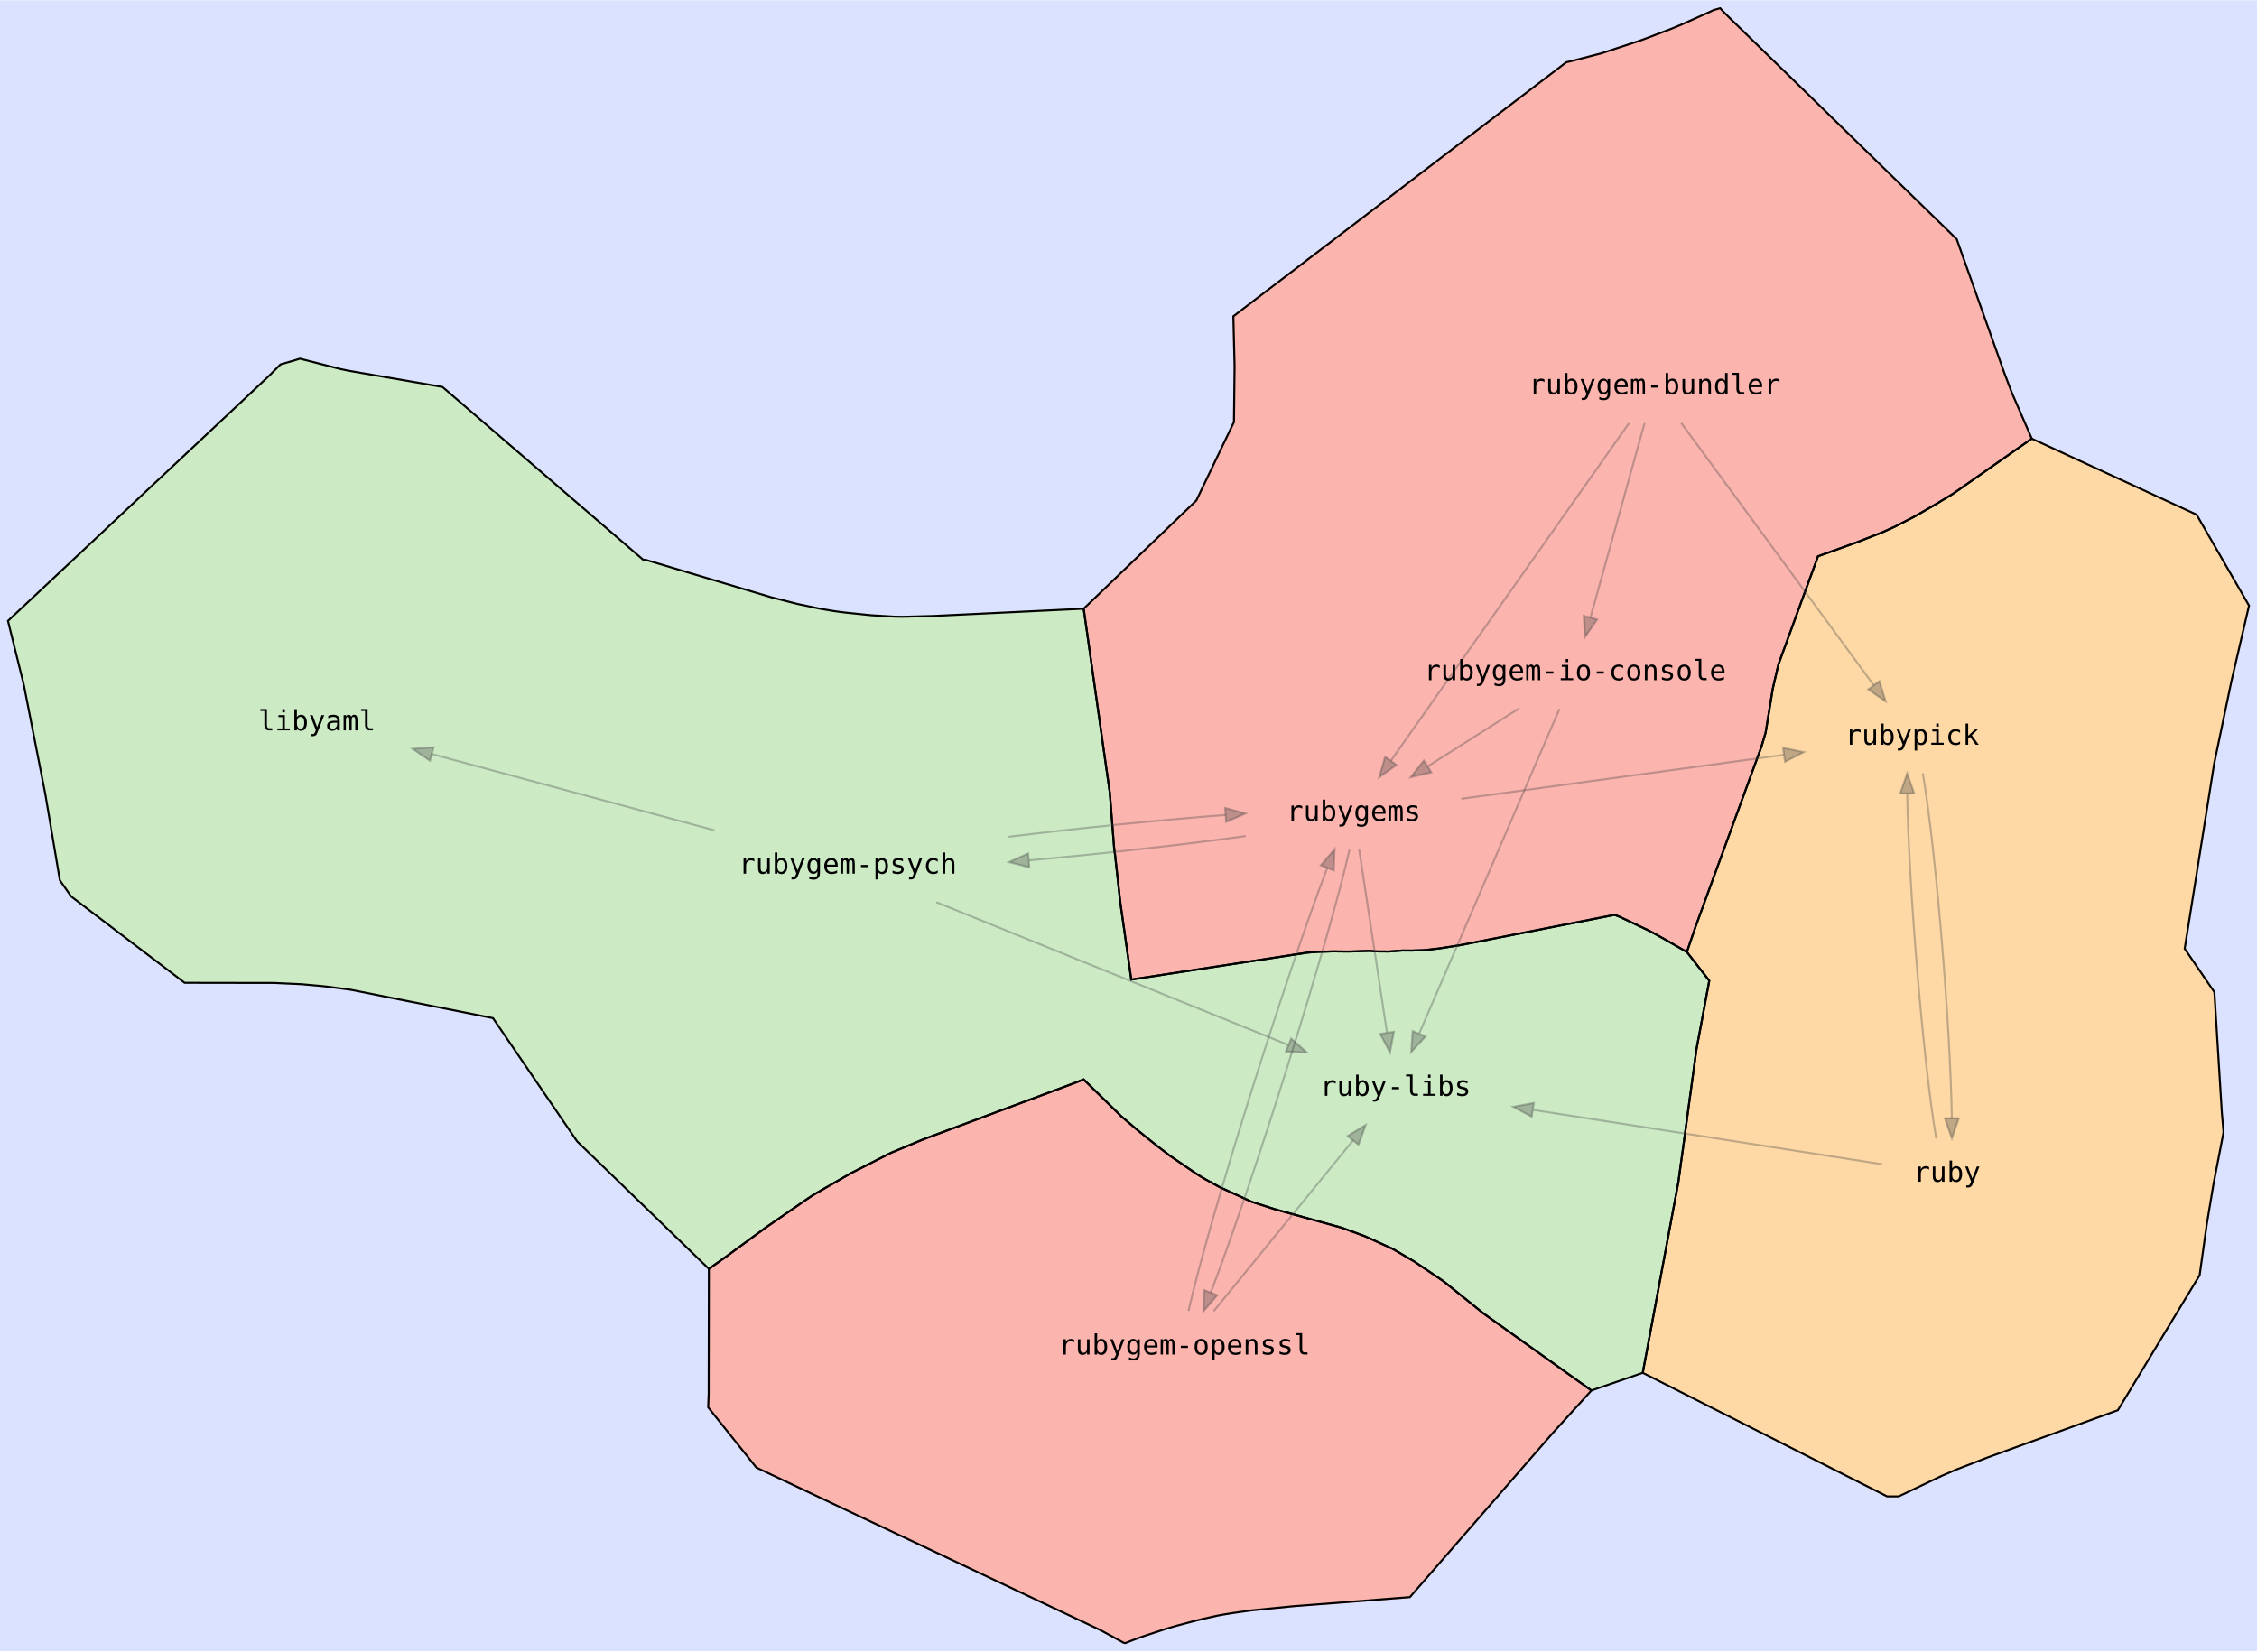
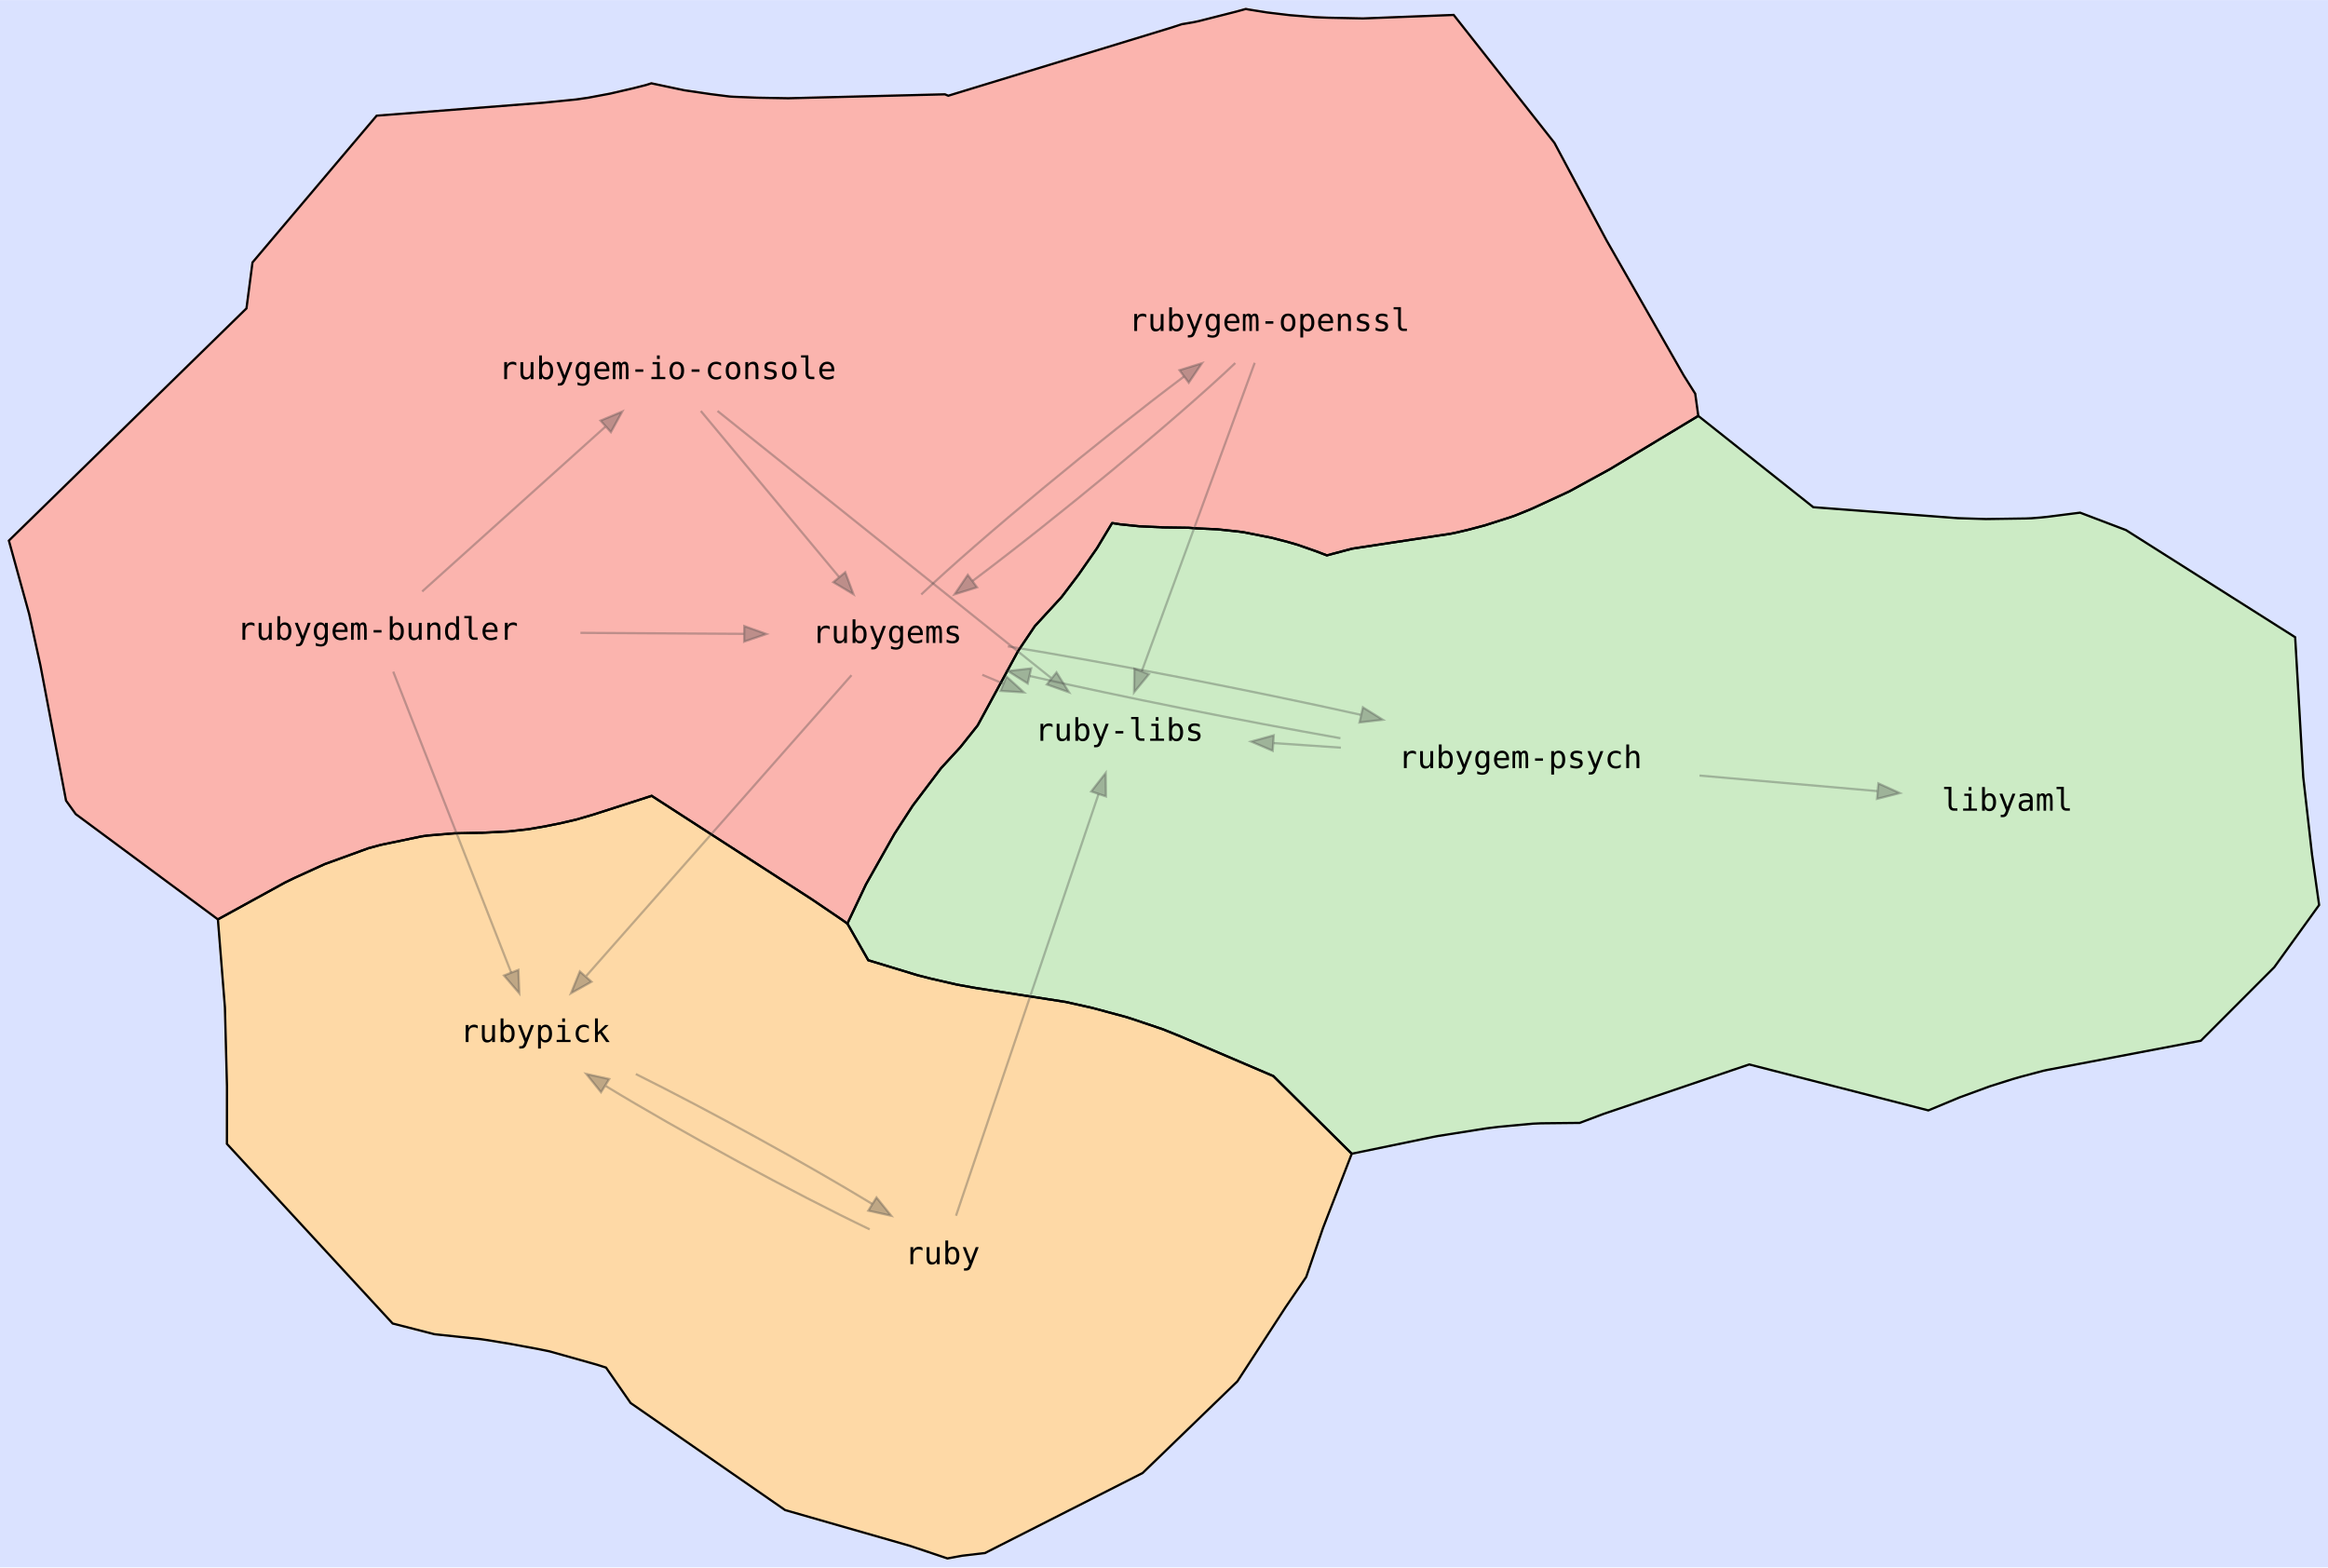
- <svg xmlns="http://www.w3.org/2000/svg" width="1133pt" height="829pt" viewBox="0.00 0.00 1133.38 829.04">
-   <g id="graph0" class="graph" transform="scale(1 1) rotate(0) translate(111.0511 694.4161)">
-     <polygon fill="#dae2ff" stroke="transparent" points="-111.051,134.629 -111.051,-694.416 1022.328,-694.416 1022.328,134.629 -111.051,134.629" />
-     <polygon fill="#fbb4ae" stroke="#fbb4ae" points="545.498,-216.138 550.923,-216.526 558.295,-216.753 558.994,-285.659 559.282,-285.737 559.74,-286.382 563.645,-289.507 568.902,-290.93 573.659,-289.673 577.848,-286.363 578.357,-286.363 579.371,-342.418 585.808,-336.853 587.163,-335.814 593.848,-331.299 593.173,-291.64 644.78,-298.389 643.976,-299.235 643.18,-299.991 633.347,-307.593 633.347,-307.593 643.18,-299.991 643.976,-299.235 644.78,-298.389 655.579,-288.34 655.846,-288.115 652.668,-356.438 658.206,-356.438 656.364,-287.642 664.518,-279.568 675.563,-266.934 675.2,-321.195 677.847,-351.981 671.814,-355.27 670.691,-356.432 673.26,-359.225 677.076,-361.191 681.903,-361.191 687.213,-358.17 688.769,-356.4 692.471,-356.4 692.761,-356.321 696.464,-356.321 697.766,-356.675 700.999,-356.675 701.216,-356.615 701.216,-356.615 700.999,-356.675 697.766,-356.675 696.464,-356.321 692.761,-356.321 692.471,-356.4 688.769,-356.4 687.213,-358.17 681.903,-361.191 677.076,-361.191 673.26,-359.225 670.691,-356.432 671.814,-355.27 677.847,-351.981 675.2,-321.195 675.563,-266.934 664.518,-279.568 656.364,-287.642 658.206,-356.438 652.668,-356.438 655.846,-288.115 655.579,-288.34 644.78,-298.389 593.173,-291.64 593.848,-331.299 587.163,-335.814 585.808,-336.853 579.371,-342.418 578.357,-286.363 577.848,-286.363 573.659,-289.673 568.902,-290.93 563.645,-289.507 559.74,-286.382 559.282,-285.737 558.994,-285.659 558.295,-216.753 566.211,-216.672 566.548,-216.682 566.727,-216.68 571.522,-216.829 571.954,-216.86 576.846,-217.013 579.739,-216.748 586.397,-216.687 593.252,-217.19 597.596,-217.152 604.141,-217.363 611.776,-218.24 622.283,-219.878 699.786,-235.101 702.324,-234.097 716.986,-227.174 724.909,-222.826 736.03,-216.436 740.323,-228.96 773.472,-319.54 775.575,-326.603 779.172,-348.692 781.949,-360.704 801.882,-415.173 820.839,-421.983 834.187,-427.2 840.505,-430.058 850.349,-435.125 860.434,-440.947 869.864,-446.681 909.221,-474.256 899.344,-496.997 895.598,-506.801 871.522,-574.443 758.112,-684.915 762.908,-506.26 758.197,-502.179 758.197,-502.179 762.908,-506.26 758.112,-684.915 754.168,-688.869 752.749,-690.416 749.539,-689.506 747.883,-688.734 733.101,-682.094 728.286,-680.098 713.866,-674.616 711.698,-673.867 693.043,-667.739 677.805,-663.791 675.462,-663.265 508.292,-535.691 508.914,-510.487 508.59,-482.587 489.709,-443.199 433.127,-388.834 446.238,-296.558 448.453,-268.25 448.867,-265.36 451.494,-241.564 457.031,-202.591 545.498,-216.138 545.498,-216.138" />
-     <polygon fill="#fed9a6" stroke="#fed9a6" points="1000.511,-100.044 997.15,-79.985 993.516,-54.119 952.463,13.67 887.382,37.283 871.435,43.439 863.914,46.685 842.376,56.969 840.427,56.944 836.576,56.962 713.876,-5.104 731.772,-100.958 733.154,-111.203 733.343,-112.373 740.801,-167.317 747.28,-202.02 736.03,-216.436 740.323,-228.96 773.472,-319.54 775.575,-326.603 779.172,-348.692 781.949,-360.704 801.882,-415.173 820.839,-421.983 834.187,-427.2 840.505,-430.058 850.349,-435.125 860.434,-440.947 869.864,-446.681 909.221,-474.256 992.003,-436.07 1018.328,-390.388 1009.464,-352.322 1000.799,-310.904 986.018,-218.099 887.151,-214.759 875.775,-214.68 872.007,-296.932 872.007,-296.932 875.775,-214.68 887.151,-214.759 986.018,-218.099 1000.925,-196.284 1004.688,-135.695 1005.537,-125.94 1000.511,-100.044 1000.511,-100.044" />
-     <polygon fill="#ccebc5" stroke="#ccebc5" points="-99.398,-351.877 -98.915,-349.703 -88.278,-295.611 -80.989,-252.449 -75.315,-244.334 -18.328,-200.967 26.661,-200.895 40.191,-200.278 50.478,-199.356 53.857,-198.979 64.517,-197.555 65.89,-197.312 136.517,-183.223 178.758,-121.336 244.916,-57.299 252.633,-62.766 273.697,-78.209 294.303,-92.407 297.614,-94.611 316.243,-105.345 336.09,-115.441 336.521,-115.641 351.802,-122.027 353.597,-122.736 428.605,-150.673 433.091,-152.45 452.058,-133.876 460.593,-126.631 470.134,-118.941 474.94,-115.282 475.909,-114.487 489.205,-105.394 491.673,-103.82 494.431,-102.187 501.418,-98.36 516.947,-91.234 517.635,-90.95 528.98,-87.294 562.654,-77.982 574.192,-73.76 588.413,-67.293 599.053,-61.057 613.299,-51.444 613.999,-50.941 633.857,-34.956 688.097,3.774 713.876,-5.104 731.772,-100.958 733.154,-111.203 733.343,-112.373 740.801,-167.317 747.28,-202.02 736.03,-216.436 724.909,-222.826 716.986,-227.174 702.324,-234.097 699.786,-235.101 622.283,-219.878 611.776,-218.24 604.141,-217.363 597.596,-217.152 593.252,-217.19 586.397,-216.687 579.739,-216.748 576.846,-217.013 571.954,-216.86 571.522,-216.829 566.727,-216.68 566.548,-216.682 566.211,-216.672 558.295,-216.753 550.923,-216.526 545.498,-216.138 457.031,-202.591 451.494,-241.564 448.867,-265.36 448.453,-268.25 446.238,-296.558 433.127,-388.834 357.52,-385.187 342.212,-384.78 338.11,-384.848 326.456,-385.549 313.482,-386.892 309.838,-387.348 307.376,-387.709 300.585,-388.853 299.795,-298.162 302.731,-259.628 302.815,-259.604 305.541,-259.604 307.659,-257.216 311.657,-255.062 311.657,-255.062 307.659,-257.216 305.541,-259.604 302.815,-259.604 302.731,-259.628 299.795,-298.162 300.585,-388.853 289.235,-391.258 276.24,-394.574 278.242,-314.514 278.242,-314.514 276.24,-394.574 213.132,-413.394 211.996,-413.352 111.155,-500.198 65.15,-508.151 62.985,-508.561 60.216,-509.131 59.862,-509.216 39.553,-514.412 37.786,-513.84 29.799,-511.523 24.474,-506.191 -107.051,-382.728 -99.398,-351.877 -99.398,-351.877" />
-     <polygon fill="#fbb4ae" stroke="#fbb4ae" points="441.306,123.992 440.783,123.732 268.76,42.474 244.59,12.259 244.821,5.202 244.916,-57.299 252.633,-62.766 273.697,-78.209 294.303,-92.407 297.614,-94.611 316.243,-105.345 336.09,-115.441 336.521,-115.641 351.802,-122.027 353.597,-122.736 428.605,-150.673 433.091,-152.45 452.058,-133.876 460.593,-126.631 470.134,-118.941 474.94,-115.282 475.909,-114.487 489.205,-105.394 491.673,-103.82 494.431,-102.187 501.418,-98.36 516.947,-91.234 517.635,-90.95 528.98,-87.294 562.654,-77.982 574.192,-73.76 588.413,-67.293 599.053,-61.057 613.299,-51.444 613.999,-50.941 633.857,-34.956 688.097,3.774 668.58,25.242 596.945,107.547 538.417,112.106 517.675,114.159 508.295,115.479 503.487,116.256 500.323,116.832 493.411,118.382 488.544,119.576 479.807,121.902 474.995,123.283 474.914,123.308 462.436,127.414 458.06,129.036 453.995,130.629 453.228,130.45 442.471,124.598 441.306,123.992 441.306,123.992" />
-     <polyline fill="none" stroke="#000000" points="713.866,-674.616 728.286,-680.098 733.101,-682.094 747.883,-688.734 749.539,-689.506 752.749,-690.416 754.168,-688.869 758.112,-684.915 871.522,-574.443 895.598,-506.801 899.344,-496.997 909.221,-474.256 869.864,-446.681 860.434,-440.947 850.349,-435.125 840.505,-430.058 834.187,-427.2 820.839,-421.983 801.882,-415.173 781.949,-360.704 779.172,-348.692 775.575,-326.603 773.472,-319.54 740.323,-228.96 736.03,-216.436 724.909,-222.826 716.986,-227.174 702.324,-234.097 699.786,-235.101 622.283,-219.878 611.776,-218.24 604.141,-217.363 597.596,-217.152 593.252,-217.19 586.397,-216.687 579.739,-216.748 576.846,-217.013 571.954,-216.86 571.522,-216.829 566.727,-216.68 566.548,-216.682 566.211,-216.672 558.295,-216.753 550.923,-216.526 545.498,-216.138 457.031,-202.591 451.494,-241.564 448.867,-265.36 448.453,-268.25 446.238,-296.558 433.127,-388.834 489.709,-443.199 508.59,-482.587 508.914,-510.487 508.292,-535.691 675.462,-663.265 677.805,-663.791 693.043,-667.739 711.698,-673.867 713.866,-674.616 " />
-     <polyline fill="none" stroke="#000000" points="840.505,-430.058 834.187,-427.2 820.839,-421.983 801.882,-415.173 781.949,-360.704 779.172,-348.692 775.575,-326.603 773.472,-319.54 740.323,-228.96 736.03,-216.436 747.28,-202.02 740.801,-167.317 733.343,-112.373 733.154,-111.203 731.772,-100.958 713.876,-5.104 836.576,56.962 840.427,56.944 842.376,56.969 863.914,46.685 871.435,43.439 887.382,37.283 952.463,13.67 993.516,-54.119 997.15,-79.985 1000.511,-100.044 1005.537,-125.94 1004.688,-135.695 1000.925,-196.284 986.018,-218.099 1000.799,-310.904 1009.464,-352.322 1018.328,-390.388 992.003,-436.07 909.221,-474.256 869.864,-446.681 860.434,-440.947 850.349,-435.125 840.505,-430.058 " />
-     <polyline fill="none" stroke="#000000" points="586.397,-216.687 593.252,-217.19 597.596,-217.152 604.141,-217.363 611.776,-218.24 622.283,-219.878 699.786,-235.101 702.324,-234.097 716.986,-227.174 724.909,-222.826 736.03,-216.436 747.28,-202.02 740.801,-167.317 733.343,-112.373 733.154,-111.203 731.772,-100.958 713.876,-5.104 688.097,3.774 633.857,-34.956 613.999,-50.941 613.299,-51.444 599.053,-61.057 588.413,-67.293 574.192,-73.76 562.654,-77.982 528.98,-87.294 517.635,-90.95 516.947,-91.234 501.418,-98.36 494.431,-102.187 491.673,-103.82 489.205,-105.394 475.909,-114.487 474.94,-115.282 470.134,-118.941 460.593,-126.631 452.058,-133.876 433.091,-152.45 428.605,-150.673 353.597,-122.736 351.802,-122.027 336.521,-115.641 336.09,-115.441 316.243,-105.345 297.614,-94.611 294.303,-92.407 273.697,-78.209 252.633,-62.766 244.916,-57.299 178.758,-121.336 136.517,-183.223 65.89,-197.312 64.517,-197.555 53.857,-198.979 50.478,-199.356 40.191,-200.278 26.661,-200.895 -18.328,-200.967 -75.315,-244.334 -80.989,-252.449 -88.278,-295.611 -98.915,-349.703 -99.398,-351.877 -107.051,-382.728 24.474,-506.191 29.799,-511.523 37.786,-513.84 39.553,-514.412 59.862,-509.216 60.216,-509.131 62.985,-508.561 65.15,-508.151 111.155,-500.198 211.996,-413.352 213.132,-413.394 276.24,-394.574 289.235,-391.258 300.585,-388.853 307.376,-387.709 309.838,-387.348 313.482,-386.892 326.456,-385.549 338.11,-384.848 342.212,-384.78 357.52,-385.187 433.127,-388.834 446.238,-296.558 448.453,-268.25 448.867,-265.36 451.494,-241.564 457.031,-202.591 545.498,-216.138 550.923,-216.526 558.295,-216.753 566.211,-216.672 566.548,-216.682 566.727,-216.68 571.522,-216.829 571.954,-216.86 576.846,-217.013 579.739,-216.748 586.397,-216.687 " />
-     <polyline fill="none" stroke="#000000" points="489.205,-105.394 491.673,-103.82 494.431,-102.187 501.418,-98.36 516.947,-91.234 517.635,-90.95 528.98,-87.294 562.654,-77.982 574.192,-73.76 588.413,-67.293 599.053,-61.057 613.299,-51.444 613.999,-50.941 633.857,-34.956 688.097,3.774 668.58,25.242 596.945,107.547 538.417,112.106 517.675,114.159 508.295,115.479 503.487,116.256 500.323,116.832 493.411,118.382 488.544,119.576 479.807,121.902 474.995,123.283 474.914,123.308 462.436,127.414 458.06,129.036 453.995,130.629 453.228,130.45 442.471,124.598 441.306,123.992 440.783,123.732 268.76,42.474 244.59,12.259 244.821,5.202 244.916,-57.299 252.633,-62.766 273.697,-78.209 294.303,-92.407 297.614,-94.611 316.243,-105.345 336.09,-115.441 336.521,-115.641 351.802,-122.027 353.597,-122.736 428.605,-150.673 433.091,-152.45 452.058,-133.876 460.593,-126.631 470.134,-118.941 474.94,-115.282 475.909,-114.487 489.205,-105.394 " />
+ <svg xmlns="http://www.w3.org/2000/svg" width="1047pt" height="705pt" viewBox="0.00 0.00 1046.92 704.87">
+   <g id="graph0" class="graph" transform="scale(1 1) rotate(0) translate(78.7903 582.812)">
+     <polygon fill="#dae2ff" stroke="transparent" points="-78.79,122.054 -78.79,-582.812 968.134,-582.812 968.134,122.054 -78.79,122.054" />
+     <polygon fill="#fbb4ae" stroke="#fbb4ae" points="620.242,-518.599 643.674,-474.739 678.366,-414.031 683.56,-405.784 684.946,-395.793 645.243,-371.864 626.906,-361.823 610.591,-354.277 608.949,-353.565 602.506,-350.956 600.507,-350.261 588.931,-346.554 581.418,-344.573 576.207,-343.346 573.843,-342.855 573.242,-342.748 529.402,-336.11 529.247,-336.078 517.912,-333.071 513.074,-334.914 504.819,-337.804 500.11,-339.164 492.985,-341.005 480.621,-343.45 478.154,-343.787 468.715,-344.792 459.189,-345.227 455.725,-345.488 444.11,-345.656 442.9,-345.745 433.68,-346.145 424.91,-347.045 421.346,-347.623 414.522,-336.283 406.179,-324.311 398.805,-314.582 398.359,-314.048 386.572,-301.229 379.028,-290.008 360.876,-256.599 353.117,-246.843 344.443,-237.409 344.155,-244.079 344.155,-244.079 344.443,-237.409 331.689,-220.532 332.159,-262.707 329.249,-296.98 325.235,-293.81 325.235,-293.81 329.249,-296.98 332.159,-262.707 331.689,-220.532 323.419,-207.759 310.646,-185.114 302.29,-167.463 299.834,-169.204 286.257,-178.413 214.271,-224.922 187.935,-216.456 180.302,-214.23 173.244,-212.596 166.134,-211.164 158.751,-209.9 149.85,-208.912 138.006,-208.313 137.459,-208.318 125.488,-208.062 113.285,-207.043 110.77,-206.678 92.586,-202.896 86.888,-201.361 67.241,-194.212 53.582,-187.973 49.394,-185.933 19.207,-169.363 -44.737,-216.72 -49.089,-222.77 -60.598,-283.543 -65.653,-306.635 -74.79,-339.707 32.054,-444.155 34.766,-464.83 90.598,-530.823 165.432,-536.634 180.203,-538.106 185.761,-538.903 186.737,-463.702 186.737,-463.702 185.761,-538.903 195.601,-540.748 205.972,-543.148 211.742,-544.61 214.136,-545.374 228.802,-542.273 228.731,-478.588 227.075,-443.194 229.336,-417.158 230.497,-415.897 229.052,-414.376 229.052,-414.376 230.497,-415.897 229.336,-417.158 227.075,-443.194 228.731,-478.588 228.802,-542.273 240.927,-540.492 249.393,-539.431 248.776,-481.831 248.776,-481.831 249.393,-539.431 251.261,-539.318 261.767,-538.904 275.687,-538.656 346.14,-540.426 347.658,-539.795 448.136,-570.478 452.646,-571.957 458.06,-572.878 460.252,-573.341 477.091,-577.612 481.465,-578.812 482.545,-578.597 491.034,-577.244 501.25,-576.02 512.502,-575.116 512.299,-462.54 508.331,-437.973 506.309,-437.973 504.356,-437.405 500.911,-437.405 499.594,-435.933 494.692,-433.204 494.692,-433.204 499.594,-435.933 500.911,-437.405 504.356,-437.405 506.309,-437.973 508.331,-437.973 512.299,-462.54 512.502,-575.116 518.131,-574.888 534.137,-574.554 574.939,-576.127 620.242,-518.599 620.242,-518.599" />
+     <polygon fill="#fed9a6" stroke="#fed9a6" points="351.469,-140.04 359.918,-138.518 400.433,-132.231 412.312,-129.577 427.402,-125.516 430.393,-124.576 444.152,-119.939 452.247,-116.665 493.871,-98.881 529.1,-63.96 516.18,-30.573 508.629,-8.559 499.348,5.061 477.679,38.401 435.07,79.623 364.151,115.627 354.06,116.812 353.632,116.882 347.815,117.948 347.302,118.054 330.468,112.406 274.291,96.309 204.812,48.16 193.747,32.222 189.75,30.944 168.251,24.895 163.038,23.833 150.763,21.569 140.614,19.895 137.41,19.429 116.59,17.209 97.789,12.39 23.257,-68.396 23.283,-94.243 22.359,-129.772 19.207,-169.363 49.394,-185.933 53.582,-187.973 67.241,-194.212 86.888,-201.361 92.586,-202.896 110.77,-206.678 113.285,-207.043 125.488,-208.062 137.459,-208.318 138.006,-208.313 149.85,-208.912 158.751,-209.9 166.134,-211.164 173.244,-212.596 180.302,-214.23 187.935,-216.456 214.271,-224.922 286.257,-178.413 299.834,-169.204 302.29,-167.463 311.681,-150.988 333.666,-144.29 339.877,-142.707 351.469,-140.04 351.469,-140.04" />
+     <polygon fill="#ccebc5" stroke="#ccebc5" points="960.935,-198.588 956.998,-233.312 953.362,-296.256 877.284,-344.443 856.639,-352.279 842.186,-350.44 839.111,-350.118 834.797,-349.764 832.16,-349.667 814.309,-349.41 815.506,-259.07 812.457,-221.978 808.765,-221.978 808.765,-221.978 812.457,-221.978 815.506,-259.07 814.309,-349.41 801.66,-349.8 736.659,-354.74 684.946,-395.793 645.243,-371.864 626.906,-361.823 627.339,-286.623 627.892,-279.225 627.892,-279.225 627.339,-286.623 626.906,-361.823 610.591,-354.277 608.949,-353.565 612.689,-242.5 613.862,-241.187 612.579,-239.723 607.535,-236.813 607.535,-236.813 612.579,-239.723 613.862,-241.187 612.689,-242.5 608.949,-353.565 602.506,-350.956 600.507,-350.261 588.931,-346.554 581.418,-344.573 576.207,-343.346 573.843,-342.855 573.242,-342.748 529.402,-336.11 529.247,-336.078 517.912,-333.071 513.074,-334.914 504.819,-337.804 500.11,-339.164 492.985,-341.005 480.621,-343.45 478.154,-343.787 468.715,-344.792 459.189,-345.227 455.725,-345.488 444.11,-345.656 442.9,-345.745 433.68,-346.145 424.91,-347.045 421.346,-347.623 414.522,-336.283 406.179,-324.311 398.805,-314.582 398.359,-314.048 386.572,-301.229 379.028,-290.008 360.876,-256.599 353.117,-246.843 344.443,-237.409 331.689,-220.532 323.419,-207.759 310.646,-185.114 302.29,-167.463 311.681,-150.988 333.666,-144.29 339.877,-142.707 351.469,-140.04 359.918,-138.518 400.433,-132.231 412.312,-129.577 427.402,-125.516 430.393,-124.576 444.152,-119.939 452.247,-116.665 493.871,-98.881 529.1,-63.96 565.632,-71.51 567.906,-71.942 589.705,-75.385 595.085,-76.057 610.513,-77.482 614.291,-77.646 631.154,-77.826 631.581,-77.817 642.071,-81.777 707.842,-104.12 788.402,-83.454 802.407,-89.285 815.982,-94.261 826.125,-97.468 829.62,-98.485 839.989,-101.24 842.081,-101.69 910.951,-114.785 943.968,-147.849 964.134,-175.817 960.935,-198.588 960.935,-198.588" />
+     <polyline fill="none" stroke="#000000" points="92.586,-202.896 86.888,-201.361 67.241,-194.212 53.582,-187.973 49.394,-185.933 19.207,-169.363 -44.737,-216.72 -49.089,-222.77 -60.598,-283.543 -65.653,-306.635 -74.79,-339.707 32.054,-444.155 34.766,-464.83 90.598,-530.823 165.432,-536.634 180.203,-538.106 185.761,-538.903 195.601,-540.748 205.972,-543.148 211.742,-544.61 214.136,-545.374 228.802,-542.273 240.927,-540.492 249.393,-539.431 251.261,-539.318 261.767,-538.904 275.687,-538.656 346.14,-540.426 347.658,-539.795 448.136,-570.478 452.646,-571.957 458.06,-572.878 460.252,-573.341 477.091,-577.612 481.465,-578.812 482.545,-578.597 491.034,-577.244 501.25,-576.02 512.502,-575.116 518.131,-574.888 534.137,-574.554 574.939,-576.127 620.242,-518.599 643.674,-474.739 678.366,-414.031 683.56,-405.784 684.946,-395.793 645.243,-371.864 626.906,-361.823 610.591,-354.277 608.949,-353.565 602.506,-350.956 600.507,-350.261 588.931,-346.554 581.418,-344.573 576.207,-343.346 573.843,-342.855 573.242,-342.748 529.402,-336.11 529.247,-336.078 517.912,-333.071 513.074,-334.914 504.819,-337.804 500.11,-339.164 492.985,-341.005 480.621,-343.45 478.154,-343.787 468.715,-344.792 459.189,-345.227 455.725,-345.488 444.11,-345.656 442.9,-345.745 433.68,-346.145 424.91,-347.045 421.346,-347.623 414.522,-336.283 406.179,-324.311 398.805,-314.582 398.359,-314.048 386.572,-301.229 379.028,-290.008 360.876,-256.599 353.117,-246.843 344.443,-237.409 331.689,-220.532 323.419,-207.759 310.646,-185.114 302.29,-167.463 299.834,-169.204 286.257,-178.413 214.271,-224.922 187.935,-216.456 180.302,-214.23 173.244,-212.596 166.134,-211.164 158.751,-209.9 149.85,-208.912 138.006,-208.313 137.459,-208.318 125.488,-208.062 113.285,-207.043 110.77,-206.678 92.586,-202.896 " />
+     <polyline fill="none" stroke="#000000" points="149.85,-208.912 138.006,-208.313 137.459,-208.318 125.488,-208.062 113.285,-207.043 110.77,-206.678 92.586,-202.896 86.888,-201.361 67.241,-194.212 53.582,-187.973 49.394,-185.933 19.207,-169.363 22.359,-129.772 23.283,-94.243 23.257,-68.396 97.789,12.39 116.59,17.209 137.41,19.429 140.614,19.895 150.763,21.569 163.038,23.833 168.251,24.895 189.75,30.944 193.747,32.222 204.812,48.16 274.291,96.309 330.468,112.406 347.302,118.054 347.815,117.948 353.632,116.882 354.06,116.812 364.151,115.627 435.07,79.623 477.679,38.401 499.348,5.061 508.629,-8.559 516.18,-30.573 529.1,-63.96 493.871,-98.881 452.247,-116.665 444.152,-119.939 430.393,-124.576 427.402,-125.516 412.312,-129.577 400.433,-132.231 359.918,-138.518 351.469,-140.04 339.877,-142.707 333.666,-144.29 311.681,-150.988 302.29,-167.463 299.834,-169.204 286.257,-178.413 214.271,-224.922 187.935,-216.456 180.302,-214.23 173.244,-212.596 166.134,-211.164 158.751,-209.9 149.85,-208.912 " />
+     <polyline fill="none" stroke="#000000" points="421.346,-347.623 424.91,-347.045 433.68,-346.145 442.9,-345.745 444.11,-345.656 455.725,-345.488 459.189,-345.227 468.715,-344.792 478.154,-343.787 480.621,-343.45 492.985,-341.005 500.11,-339.164 504.819,-337.804 513.074,-334.914 517.912,-333.071 529.247,-336.078 529.402,-336.11 573.242,-342.748 573.843,-342.855 576.207,-343.346 581.418,-344.573 588.931,-346.554 600.507,-350.261 602.506,-350.956 608.949,-353.565 610.591,-354.277 626.906,-361.823 645.243,-371.864 684.946,-395.793 736.659,-354.74 801.66,-349.8 814.309,-349.41 832.16,-349.667 834.797,-349.764 839.111,-350.118 842.186,-350.44 856.639,-352.279 877.284,-344.443 953.362,-296.256 956.998,-233.312 960.935,-198.588 964.134,-175.817 943.968,-147.849 910.951,-114.785 842.081,-101.69 839.989,-101.24 829.62,-98.485 826.125,-97.468 815.982,-94.261 802.407,-89.285 788.402,-83.454 707.842,-104.12 642.071,-81.777 631.581,-77.817 631.154,-77.826 614.291,-77.646 610.513,-77.482 595.085,-76.057 589.705,-75.385 567.906,-71.942 565.632,-71.51 529.1,-63.96 493.871,-98.881 452.247,-116.665 444.152,-119.939 430.393,-124.576 427.402,-125.516 412.312,-129.577 400.433,-132.231 359.918,-138.518 351.469,-140.04 339.877,-142.707 333.666,-144.29 311.681,-150.988 302.29,-167.463 310.646,-185.114 323.419,-207.759 331.689,-220.532 344.443,-237.409 353.117,-246.843 360.876,-256.599 379.028,-290.008 386.572,-301.229 398.359,-314.048 398.805,-314.582 406.179,-324.311 414.522,-336.283 421.346,-347.623 " />
    <g id="edge1" class="edge">
-       <path fill="none" stroke="#444444" stroke-opacity="0.333" d="M733.205,-482.094C756.194,-450.783 803.345,-386.562 829.877,-350.426" />
-       <polygon fill="#444444" fill-opacity="0.333" stroke="#444444" stroke-opacity="0.333" points="832.74,-352.44 835.837,-342.307 827.098,-348.297 832.74,-352.44" />
+       <path fill="none" stroke="#444444" stroke-opacity="0.333" d="M111.076,-316.853C133.118,-336.677 168.654,-368.638 193.41,-390.902" />
+       <polygon fill="#444444" fill-opacity="0.333" stroke="#444444" stroke-opacity="0.333" points="191.262,-393.678 201.038,-397.763 195.943,-388.474 191.262,-393.678" />
    </g>
    <g id="edge2" class="edge">
-       <path fill="none" stroke="#444444" stroke-opacity="0.333" d="M714.799,-482.082C707.953,-457.479 695.679,-413.366 687.663,-384.557" />
-       <polygon fill="#444444" fill-opacity="0.333" stroke="#444444" stroke-opacity="0.333" points="690.972,-383.396 684.92,-374.701 684.229,-385.273 690.972,-383.396" />
+       <path fill="none" stroke="#444444" stroke-opacity="0.333" d="M182.232,-298.229C206.805,-298.077 232.874,-297.917 255.657,-297.777" />
+       <polygon fill="#444444" fill-opacity="0.333" stroke="#444444" stroke-opacity="0.333" points="255.898,-301.276 265.876,-297.714 255.855,-294.276 255.898,-301.276" />
    </g>
    <g id="edge3" class="edge">
-       <path fill="none" stroke="#444444" stroke-opacity="0.333" d="M706.973,-482.003C680.201,-444.055 618.476,-356.562 587.36,-312.456" />
-       <polygon fill="#444444" fill-opacity="0.333" stroke="#444444" stroke-opacity="0.333" points="590.189,-310.394 581.564,-304.241 584.469,-314.43 590.189,-310.394" />
+       <path fill="none" stroke="#444444" stroke-opacity="0.333" d="M98.049,-280.782C110.492,-249.032 136.403,-182.915 151.102,-145.408" />
+       <polygon fill="#444444" fill-opacity="0.333" stroke="#444444" stroke-opacity="0.333" points="154.366,-146.671 154.756,-136.083 147.849,-144.117 154.366,-146.671" />
    </g>
    <g id="edge4" class="edge">
-       <path fill="none" stroke="#444444" stroke-opacity="0.333" d="M854.508,-306.211C861.043,-268.053 868.413,-178.855 869.077,-133.036" />
-       <polygon fill="#444444" fill-opacity="0.333" stroke="#444444" stroke-opacity="0.333" points="872.577,-132.91 869.103,-122.901 865.577,-132.892 872.577,-132.91" />
+       <path fill="none" stroke="#444444" stroke-opacity="0.333" d="M236.369,-398.018C252.911,-378.155 279.666,-346.028 298.488,-323.427" />
+       <polygon fill="#444444" fill-opacity="0.333" stroke="#444444" stroke-opacity="0.333" points="301.32,-325.496 305.03,-315.572 295.941,-321.016 301.32,-325.496" />
    </g>
    <g id="edge5" class="edge">
-       <path fill="none" stroke="#444444" stroke-opacity="0.333" d="M651.554,-338.652C637.678,-329.836 620.792,-319.108 605.894,-309.644" />
-       <polygon fill="#444444" fill-opacity="0.333" stroke="#444444" stroke-opacity="0.333" points="607.708,-306.649 597.39,-304.241 603.954,-312.558 607.708,-306.649" />
+       <path fill="none" stroke="#444444" stroke-opacity="0.333" d="M243.885,-398.011C280.43,-368.76 352.695,-310.918 393.902,-277.935" />
+       <polygon fill="#444444" fill-opacity="0.333" stroke="#444444" stroke-opacity="0.333" points="396.335,-280.471 401.955,-271.49 391.96,-275.006 396.335,-280.471" />
    </g>
    <g id="edge6" class="edge">
-       <path fill="none" stroke="#444444" stroke-opacity="0.333" d="M672.053,-338.501C656.227,-301.876 620.397,-218.959 601.646,-175.566" />
-       <polygon fill="#444444" fill-opacity="0.333" stroke="#444444" stroke-opacity="0.333" points="604.773,-173.977 597.593,-166.186 598.347,-176.754 604.773,-173.977" />
+       <path fill="none" stroke="#444444" stroke-opacity="0.333" d="M304.131,-279.181C275.926,-247.196 217.382,-180.807 184.883,-143.954" />
+       <polygon fill="#444444" fill-opacity="0.333" stroke="#444444" stroke-opacity="0.333" points="187.22,-141.313 177.981,-136.127 181.97,-145.943 187.22,-141.313" />
    </g>
    <g id="edge7" class="edge">
-       <path fill="none" stroke="#444444" stroke-opacity="0.333" d="M622.774,-293.387C668.981,-299.684 735.567,-308.758 784.561,-315.434" />
-       <polygon fill="#444444" fill-opacity="0.333" stroke="#444444" stroke-opacity="0.333" points="784.353,-318.938 794.734,-316.82 785.299,-312.002 784.353,-318.938" />
+       <path fill="none" stroke="#444444" stroke-opacity="0.333" d="M362.945,-279.357C366.042,-278.051 369.185,-276.727 372.328,-275.402" />
+       <polygon fill="#444444" fill-opacity="0.333" stroke="#444444" stroke-opacity="0.333" points="373.857,-278.556 381.713,-271.447 371.139,-272.105 373.857,-278.556" />
    </g>
    <g id="edge8" class="edge">
-       <path fill="none" stroke="#444444" stroke-opacity="0.333" d="M571.454,-267.966C575.005,-244.601 581.232,-203.634 585.41,-176.142" />
-       <polygon fill="#444444" fill-opacity="0.333" stroke="#444444" stroke-opacity="0.333" points="588.913,-176.391 586.955,-165.979 581.992,-175.339 588.913,-176.391" />
+       <path fill="none" stroke="#444444" stroke-opacity="0.333" d="M335.504,-315.491C361.897,-340.57 416.39,-385.578 453.621,-413.482" />
+       <polygon fill="#444444" fill-opacity="0.333" stroke="#444444" stroke-opacity="0.333" points="451.633,-416.365 461.752,-419.504 455.799,-410.74 451.633,-416.365" />
    </g>
    <g id="edge9" class="edge">
-       <path fill="none" stroke="#444444" stroke-opacity="0.333" d="M566.62,-267.781C556.178,-221.652 517.951,-100.217 496.982,-45.456" />
-       <polygon fill="#444444" fill-opacity="0.333" stroke="#444444" stroke-opacity="0.333" points="500.196,-44.065 493.278,-36.04 493.681,-46.627 500.196,-44.065" />
+       <path fill="none" stroke="#444444" stroke-opacity="0.333" d="M374.443,-292.157C419.469,-284.868 483.863,-272.335 533.141,-261.375" />
+       <polygon fill="#444444" fill-opacity="0.333" stroke="#444444" stroke-opacity="0.333" points="534.111,-264.745 543.099,-259.135 532.575,-257.915 534.111,-264.745" />
    </g>
    <g id="edge10" class="edge">
-       <path fill="none" stroke="#444444" stroke-opacity="0.333" d="M514.484,-274.657C482.862,-270.275 442.152,-265.746 405.737,-262.466" />
-       <polygon fill="#444444" fill-opacity="0.333" stroke="#444444" stroke-opacity="0.333" points="405.859,-258.963 395.591,-261.575 405.247,-265.936 405.859,-258.963" />
+       <path fill="none" stroke="#444444" stroke-opacity="0.333" d="M207.144,-99.807C240.175,-83.374 284.097,-59.267 313.421,-41.387" />
+       <polygon fill="#444444" fill-opacity="0.333" stroke="#444444" stroke-opacity="0.333" points="315.369,-44.297 322.024,-36.053 311.681,-38.348 315.369,-44.297" />
    </g>
    <g id="edge11" class="edge">
-       <path fill="none" stroke="#444444" stroke-opacity="0.333" d="M861.242,-122.789C854.707,-160.947 847.337,-250.145 846.673,-295.964" />
-       <polygon fill="#444444" fill-opacity="0.333" stroke="#444444" stroke-opacity="0.333" points="843.173,-296.09 846.647,-306.099 850.173,-296.108 843.173,-296.09" />
+       <path fill="none" stroke="#444444" stroke-opacity="0.333" d="M476.726,-419.569C450.333,-394.49 395.84,-349.482 358.609,-321.578" />
+       <polygon fill="#444444" fill-opacity="0.333" stroke="#444444" stroke-opacity="0.333" points="360.597,-318.695 350.478,-315.556 356.431,-324.32 360.597,-318.695" />
    </g>
    <g id="edge12" class="edge">
-       <path fill="none" stroke="#444444" stroke-opacity="0.333" d="M834.057,-109.847C791.253,-116.516 714.964,-128.403 658.982,-137.125" />
-       <polygon fill="#444444" fill-opacity="0.333" stroke="#444444" stroke-opacity="0.333" points="658.119,-133.717 648.778,-138.715 659.197,-140.634 658.119,-133.717" />
+       <path fill="none" stroke="#444444" stroke-opacity="0.333" d="M485.458,-419.673C473.617,-387.329 448.68,-319.212 434.675,-280.954" />
+       <polygon fill="#444444" fill-opacity="0.333" stroke="#444444" stroke-opacity="0.333" points="437.923,-279.647 431.199,-271.46 431.35,-282.054 437.923,-279.647" />
    </g>
    <g id="edge13" class="edge">
-       <path fill="none" stroke="#444444" stroke-opacity="0.333" d="M485.77,-36.239C496.212,-82.368 534.439,-203.803 555.408,-258.564" />
-       <polygon fill="#444444" fill-opacity="0.333" stroke="#444444" stroke-opacity="0.333" points="552.194,-259.955 559.112,-267.98 558.709,-257.393 552.194,-259.955" />
+       <path fill="none" stroke="#444444" stroke-opacity="0.333" d="M524.008,-250.837C479.756,-258.638 425.695,-269.444 384.369,-278.798" />
+       <polygon fill="#444444" fill-opacity="0.333" stroke="#444444" stroke-opacity="0.333" points="383.384,-275.433 374.419,-281.08 384.949,-282.256 383.384,-275.433" />
    </g>
    <g id="edge14" class="edge">
-       <path fill="none" stroke="#444444" stroke-opacity="0.333" d="M498.422,-36.065C516.596,-58.337 547.622,-96.356 568.389,-121.805" />
-       <polygon fill="#444444" fill-opacity="0.333" stroke="#444444" stroke-opacity="0.333" points="565.708,-124.055 574.742,-129.59 571.131,-119.629 565.708,-124.055" />
+       <path fill="none" stroke="#444444" stroke-opacity="0.333" d="M524.222,-246.594C514.132,-247.281 503.881,-247.979 493.983,-248.653" />
+       <polygon fill="#444444" fill-opacity="0.333" stroke="#444444" stroke-opacity="0.333" points="493.557,-245.174 483.818,-249.345 494.033,-252.158 493.557,-245.174" />
    </g>
    <g id="edge15" class="edge">
-       <path fill="none" stroke="#444444" stroke-opacity="0.333" d="M395.425,-274.3C430.608,-278.627 471.274,-282.74 504.366,-285.272" />
-       <polygon fill="#444444" fill-opacity="0.333" stroke="#444444" stroke-opacity="0.333" points="504.15,-288.766 514.379,-286.006 504.661,-281.785 504.15,-288.766" />
+       <path fill="none" stroke="#444444" stroke-opacity="0.333" d="M685.498,-234.047C711.965,-231.732 740.856,-229.204 765.363,-227.06" />
+       <polygon fill="#444444" fill-opacity="0.333" stroke="#444444" stroke-opacity="0.333" points="765.92,-230.525 775.577,-226.167 765.31,-223.552 765.92,-230.525" />
    </g>
    <g id="edge16" class="edge">
-       <path fill="none" stroke="#444444" stroke-opacity="0.333" d="M359.147,-241.432C407.383,-221.868 484.362,-190.645 535.943,-169.724" />
-       <polygon fill="#444444" fill-opacity="0.333" stroke="#444444" stroke-opacity="0.333" points="537.316,-172.944 545.267,-165.942 534.684,-166.457 537.316,-172.944" />
+       <path fill="none" stroke="#444444" stroke-opacity="0.333" d="M312.315,-29.957C278.748,-45.954 226.927,-74.125 193.696,-94.373" />
+       <polygon fill="#444444" fill-opacity="0.333" stroke="#444444" stroke-opacity="0.333" points="191.503,-91.615 184.847,-99.858 195.19,-97.565 191.503,-91.615" />
    </g>
    <g id="edge17" class="edge">
-       <path fill="none" stroke="#444444" stroke-opacity="0.333" d="M247.731,-277.543C204.044,-289.336 147.584,-304.575 105.861,-315.838" />
-       <polygon fill="#444444" fill-opacity="0.333" stroke="#444444" stroke-opacity="0.333" points="104.867,-312.481 96.125,-318.466 106.691,-319.239 104.867,-312.481" />
+       <path fill="none" stroke="#444444" stroke-opacity="0.333" d="M351.14,-36.079C364.964,-76.983 398.718,-176.856 415.206,-225.644" />
+       <polygon fill="#444444" fill-opacity="0.333" stroke="#444444" stroke-opacity="0.333" points="411.932,-226.886 418.449,-235.239 418.563,-224.645 411.932,-226.886" />
    </g>
    <g id="node1" class="node">
-       <text text-anchor="middle" x="719.86" y="-496.57" font-family="monospace" font-size="14.00" fill="#000000">rubygem-bundler</text>
+       <text text-anchor="middle" x="90.992" y="-295.09" font-family="monospace" font-size="14.00" fill="#000000">rubygem-bundler</text>
    </g>
    <g id="node2" class="node">
-       <text text-anchor="middle" x="849.11" y="-320.53" font-family="monospace" font-size="14.00" fill="#000000">rubypick</text>
+       <text text-anchor="middle" x="221.36" y="-412.34" font-family="monospace" font-size="14.00" fill="#000000">rubygem-io-console</text>
    </g>
    <g id="node3" class="node">
-       <text text-anchor="middle" x="679.9" y="-352.96" font-family="monospace" font-size="14.00" fill="#000000">rubygem-io-console</text>
+       <text text-anchor="middle" x="320.18" y="-293.68" font-family="monospace" font-size="14.00" fill="#000000">rubygems</text>
    </g>
    <g id="node4" class="node">
-       <text text-anchor="middle" x="568.71" y="-282.32" font-family="monospace" font-size="14.00" fill="#000000">rubygems</text>
+       <text text-anchor="middle" x="161.89" y="-114.18" font-family="monospace" font-size="14.00" fill="#000000">rubypick</text>
    </g>
    <g id="node5" class="node">
-       <text text-anchor="middle" x="866.64" y="-101.07" font-family="monospace" font-size="14.00" fill="#000000">ruby</text>
+       <text text-anchor="middle" x="424.58" y="-249.68" font-family="monospace" font-size="14.00" fill="#000000">ruby-libs</text>
    </g>
    <g id="node6" class="node">
-       <text text-anchor="middle" x="589.7" y="-144.22" font-family="monospace" font-size="14.00" fill="#000000">ruby-libs</text>
+       <text text-anchor="middle" x="492.05" y="-433.98" font-family="monospace" font-size="14.00" fill="#000000">rubygem-openssl</text>
    </g>
    <g id="node7" class="node">
-       <text text-anchor="middle" x="483.68" y="-14.3" font-family="monospace" font-size="14.00" fill="#000000">rubygem-openssl</text>
+       <text text-anchor="middle" x="604.88" y="-237.4" font-family="monospace" font-size="14.00" fill="#000000">rubygem-psych</text>
    </g>
    <g id="node8" class="node">
-       <text text-anchor="middle" x="314.65" y="-255.78" font-family="monospace" font-size="14.00" fill="#000000">rubygem-psych</text>
+       <text text-anchor="middle" x="345.03" y="-14.3" font-family="monospace" font-size="14.00" fill="#000000">ruby</text>
    </g>
    <g id="node9" class="node">
-       <text text-anchor="middle" x="48.096" y="-327.73" font-family="monospace" font-size="14.00" fill="#000000">libyaml</text>
+       <text text-anchor="middle" x="823.89" y="-218.24" font-family="monospace" font-size="14.00" fill="#000000">libyaml</text>
    </g>
  </g>
</svg>
